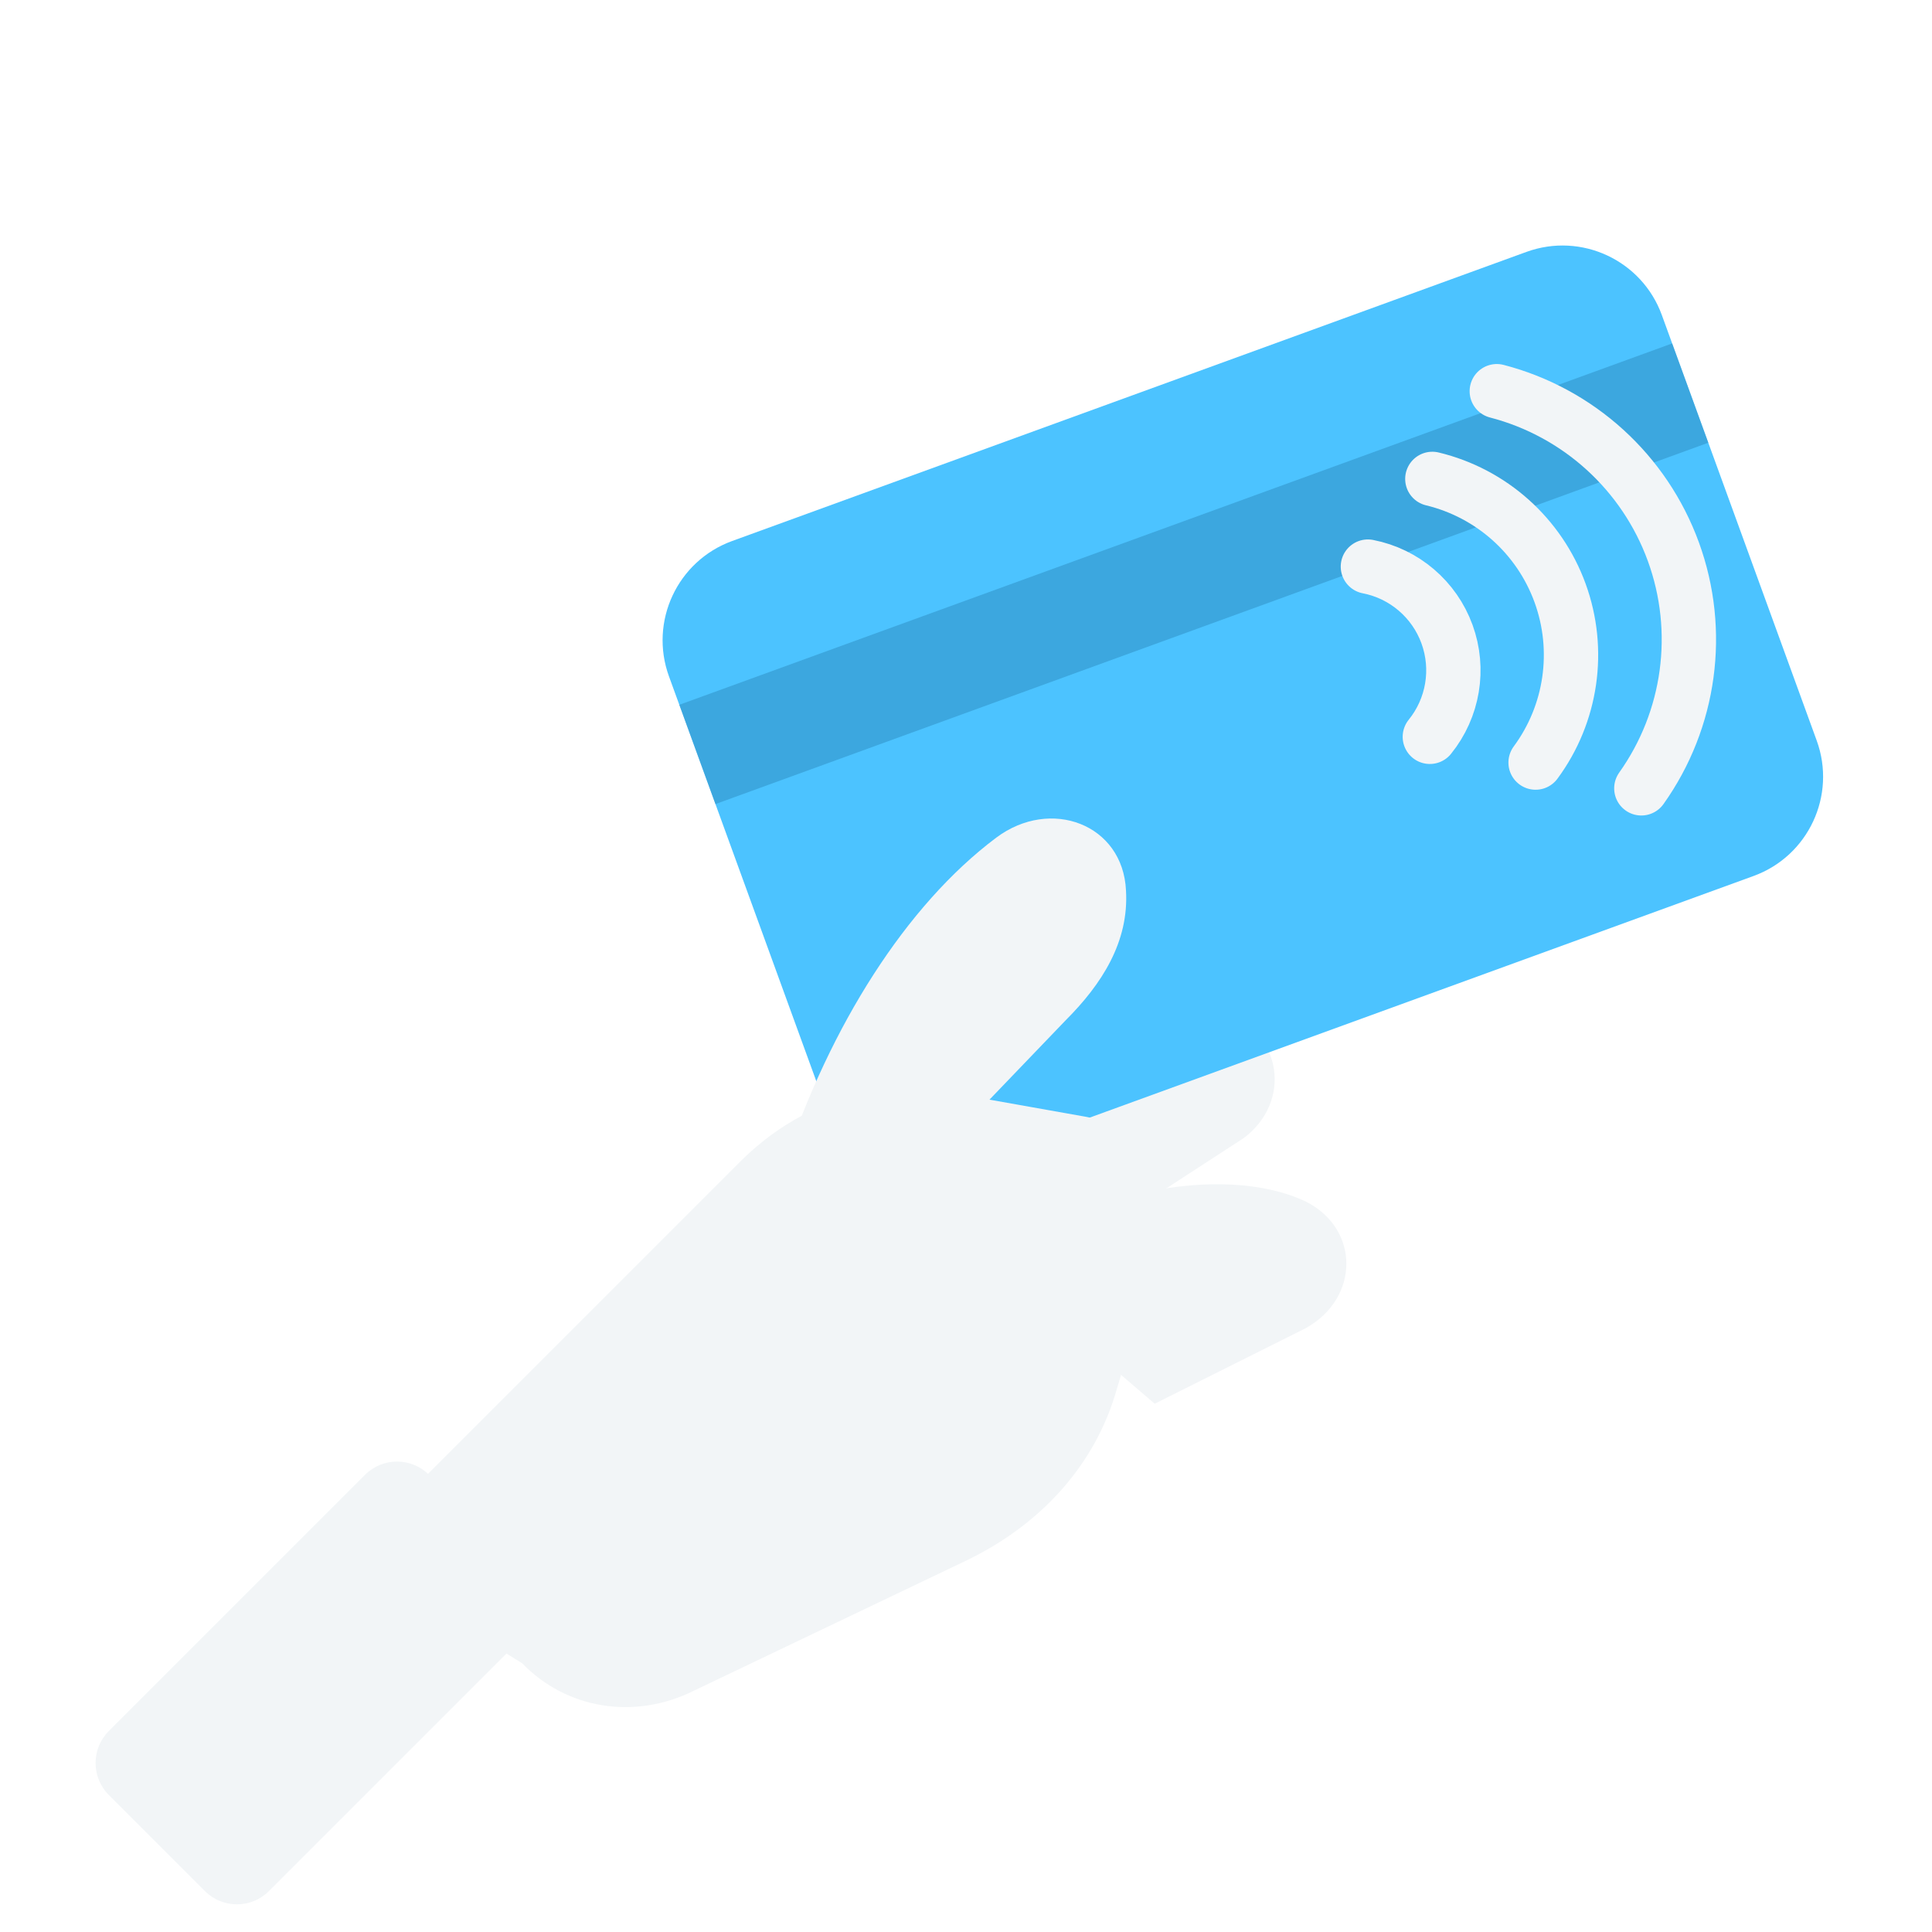
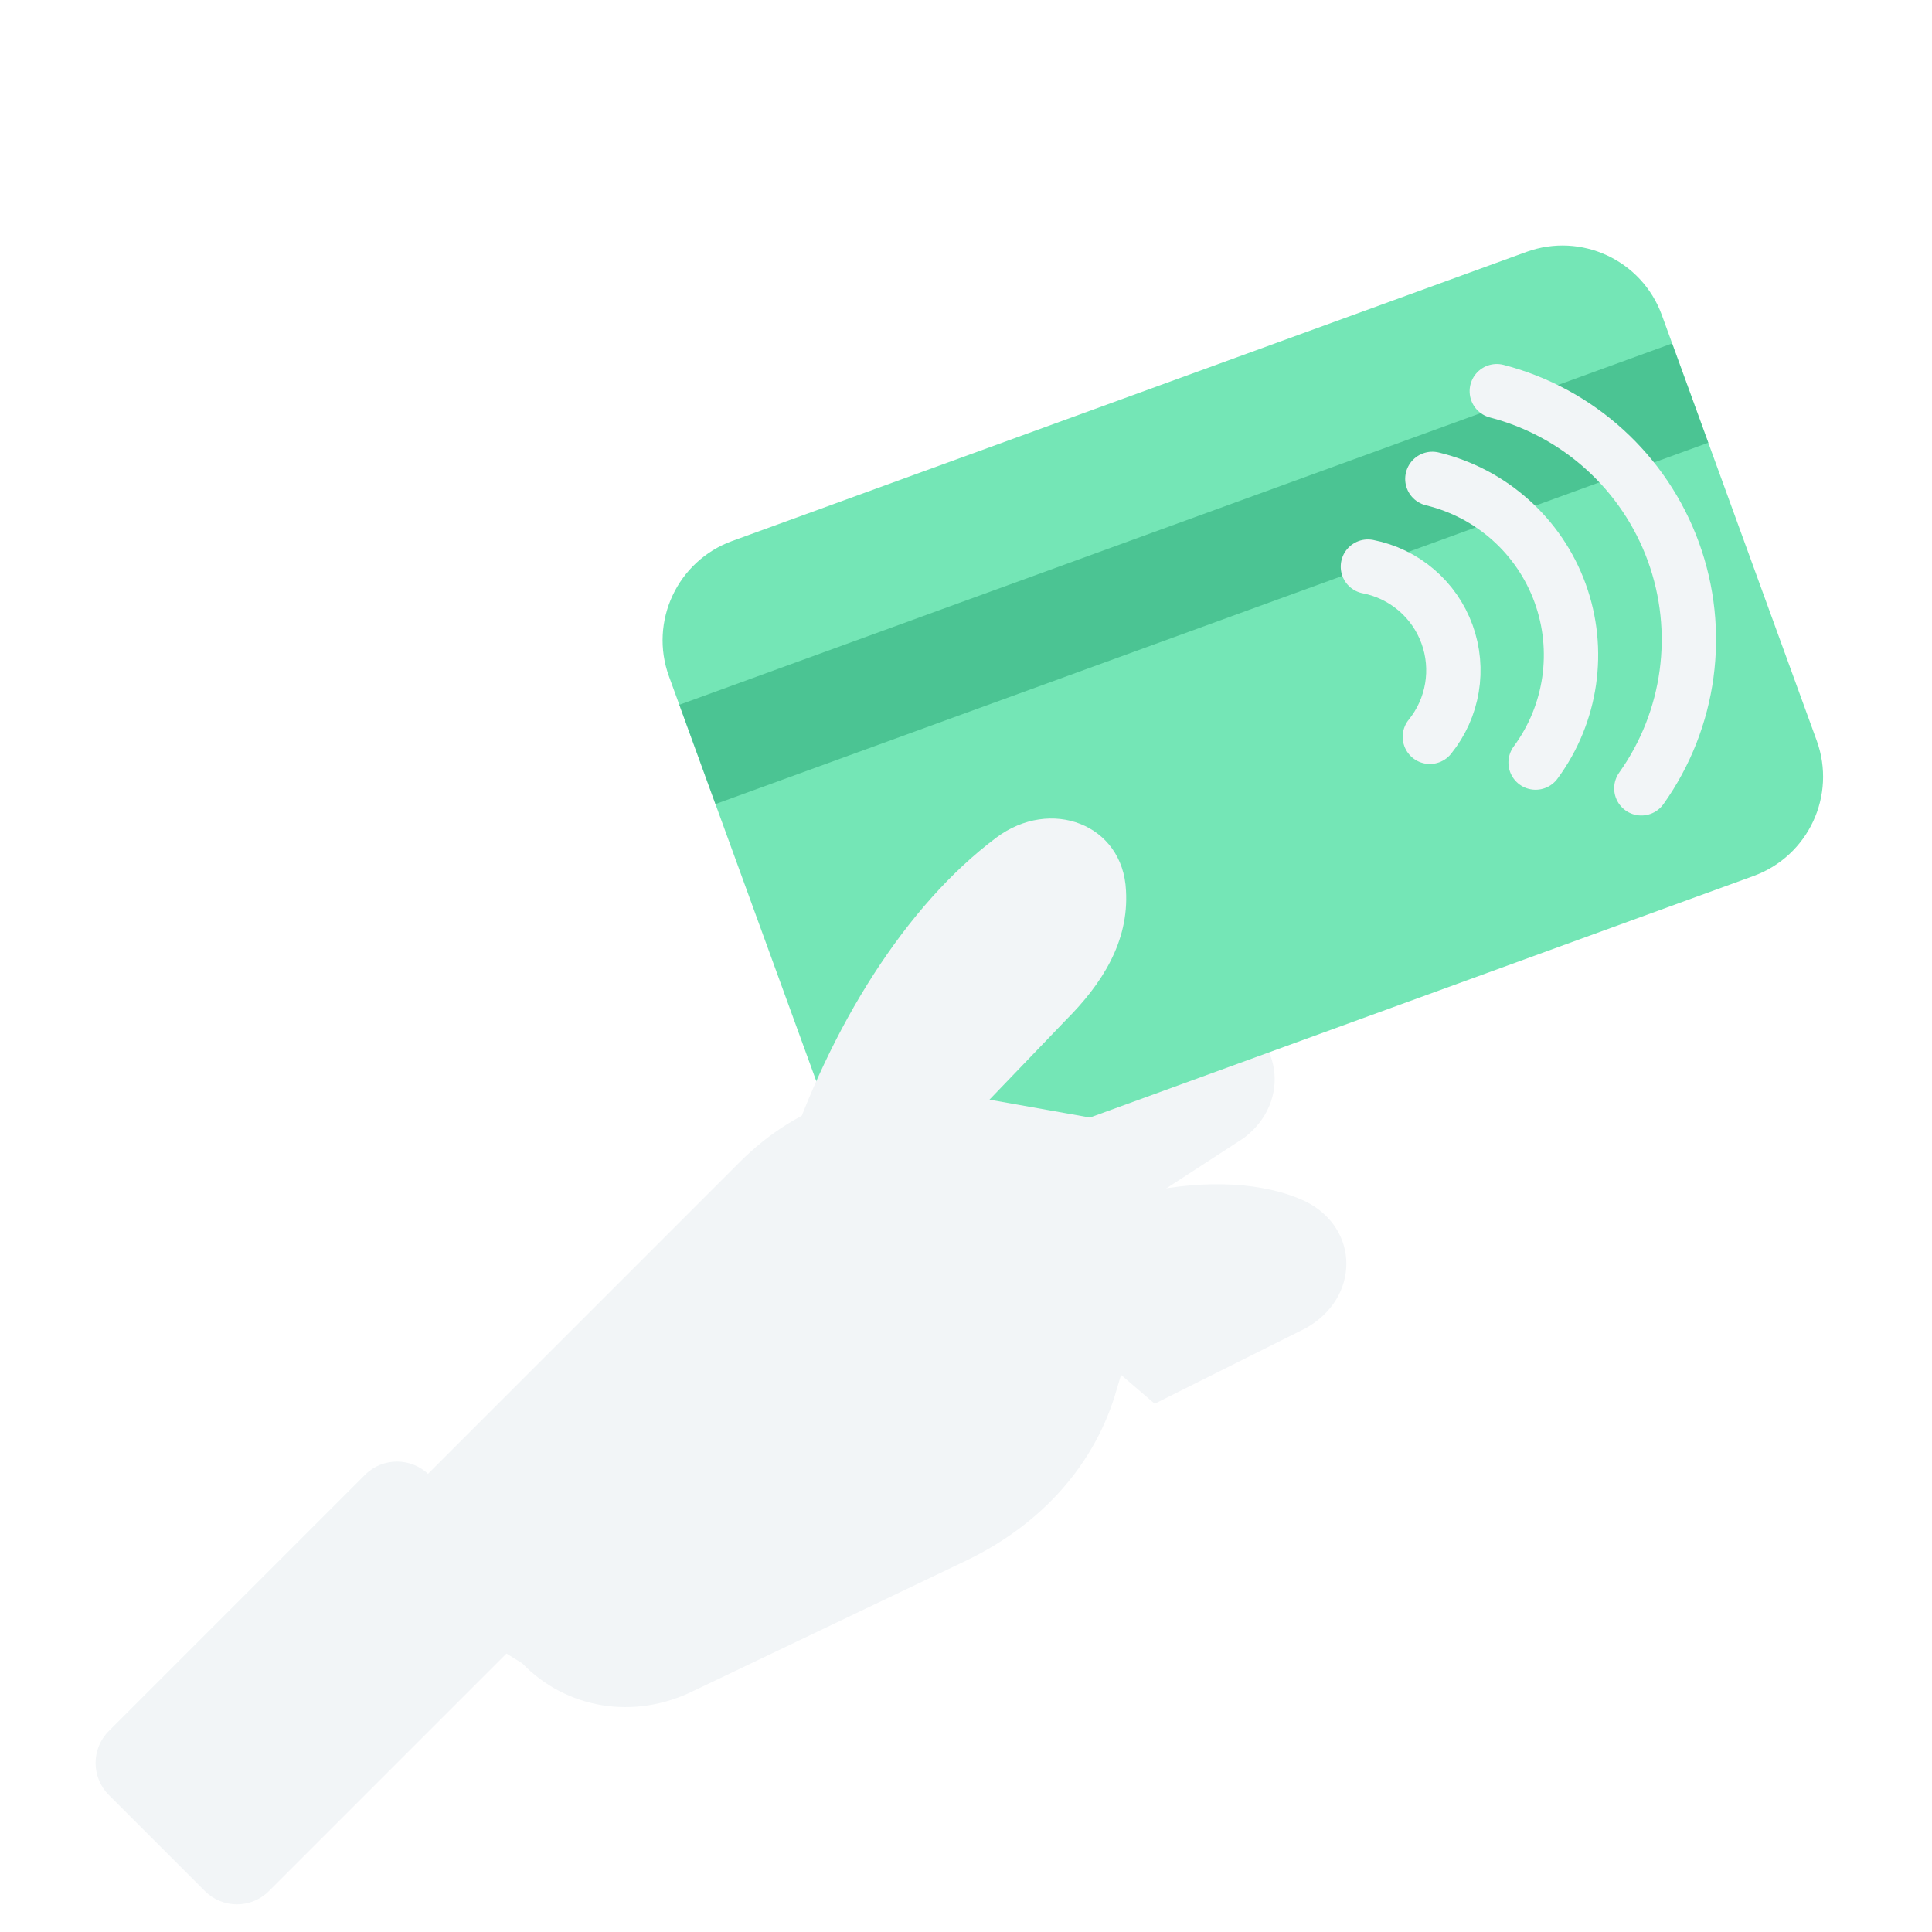
<svg xmlns="http://www.w3.org/2000/svg" viewBox="0 0 128 128" width="128" height="128">
  <g fill="#f2f5f7">
    <path d="M62 74 c4 -6 13 -9 19 -7 c4 1.4 4.6 6 1.4 8.4 l-8 5.2 z" />
    <path d="M66 84 c5 -5 15 -7 20.5 -4.4 c3.6 1.8 3.6 6.4 0 8.4 l-10 5 z" />
  </g>
  <g transform="rotate(-20 82 46)">
-     <rect x="47" y="25" width="70" height="44" rx="7" fill="#4cc3ff" />
-     <rect x="47" y="34" width="70" height="7" fill="#2f8fc4" opacity=".55" />
+     <rect x="47" y="25" width="70" height="44" rx="7" fill="#74e6b6" />
+     <rect x="47" y="34" width="70" height="7" fill="#2aa877" opacity=".55" />
    <g fill="none" stroke="#f2f5f7" stroke-width="3.6" stroke-linecap="round">
      <path d="M93 41 a7 7 0 0 1 0 12" />
      <path d="M99 37 a12 12 0 0 1 0 20" />
      <path d="M105 33 a17 17 0 0 1 0 28" />
    </g>
  </g>
  <g fill="#f2f5f7">
    <path d="M23 103 L49 77 C53 73 58 71.5 63 72.4 L72 74 C76 74.8 78 78 77 82 L74 92 C72.6 97 69 101 64 103.4 L46 112 C42 114 37.5 113.2 34.6 110.2 Z" />
    <path d="M52 77 C55 68 60 60 66 55.5 C69.6 52.8 74.4 54.6 74.6 59 C74.8 62.4 73 65.2 70.6 67.6 L61 77.6 Z" />
    <rect x="6" y="104" width="30" height="15" rx="3" transform="rotate(-45 21 111.5)" />
  </g>
</svg>
